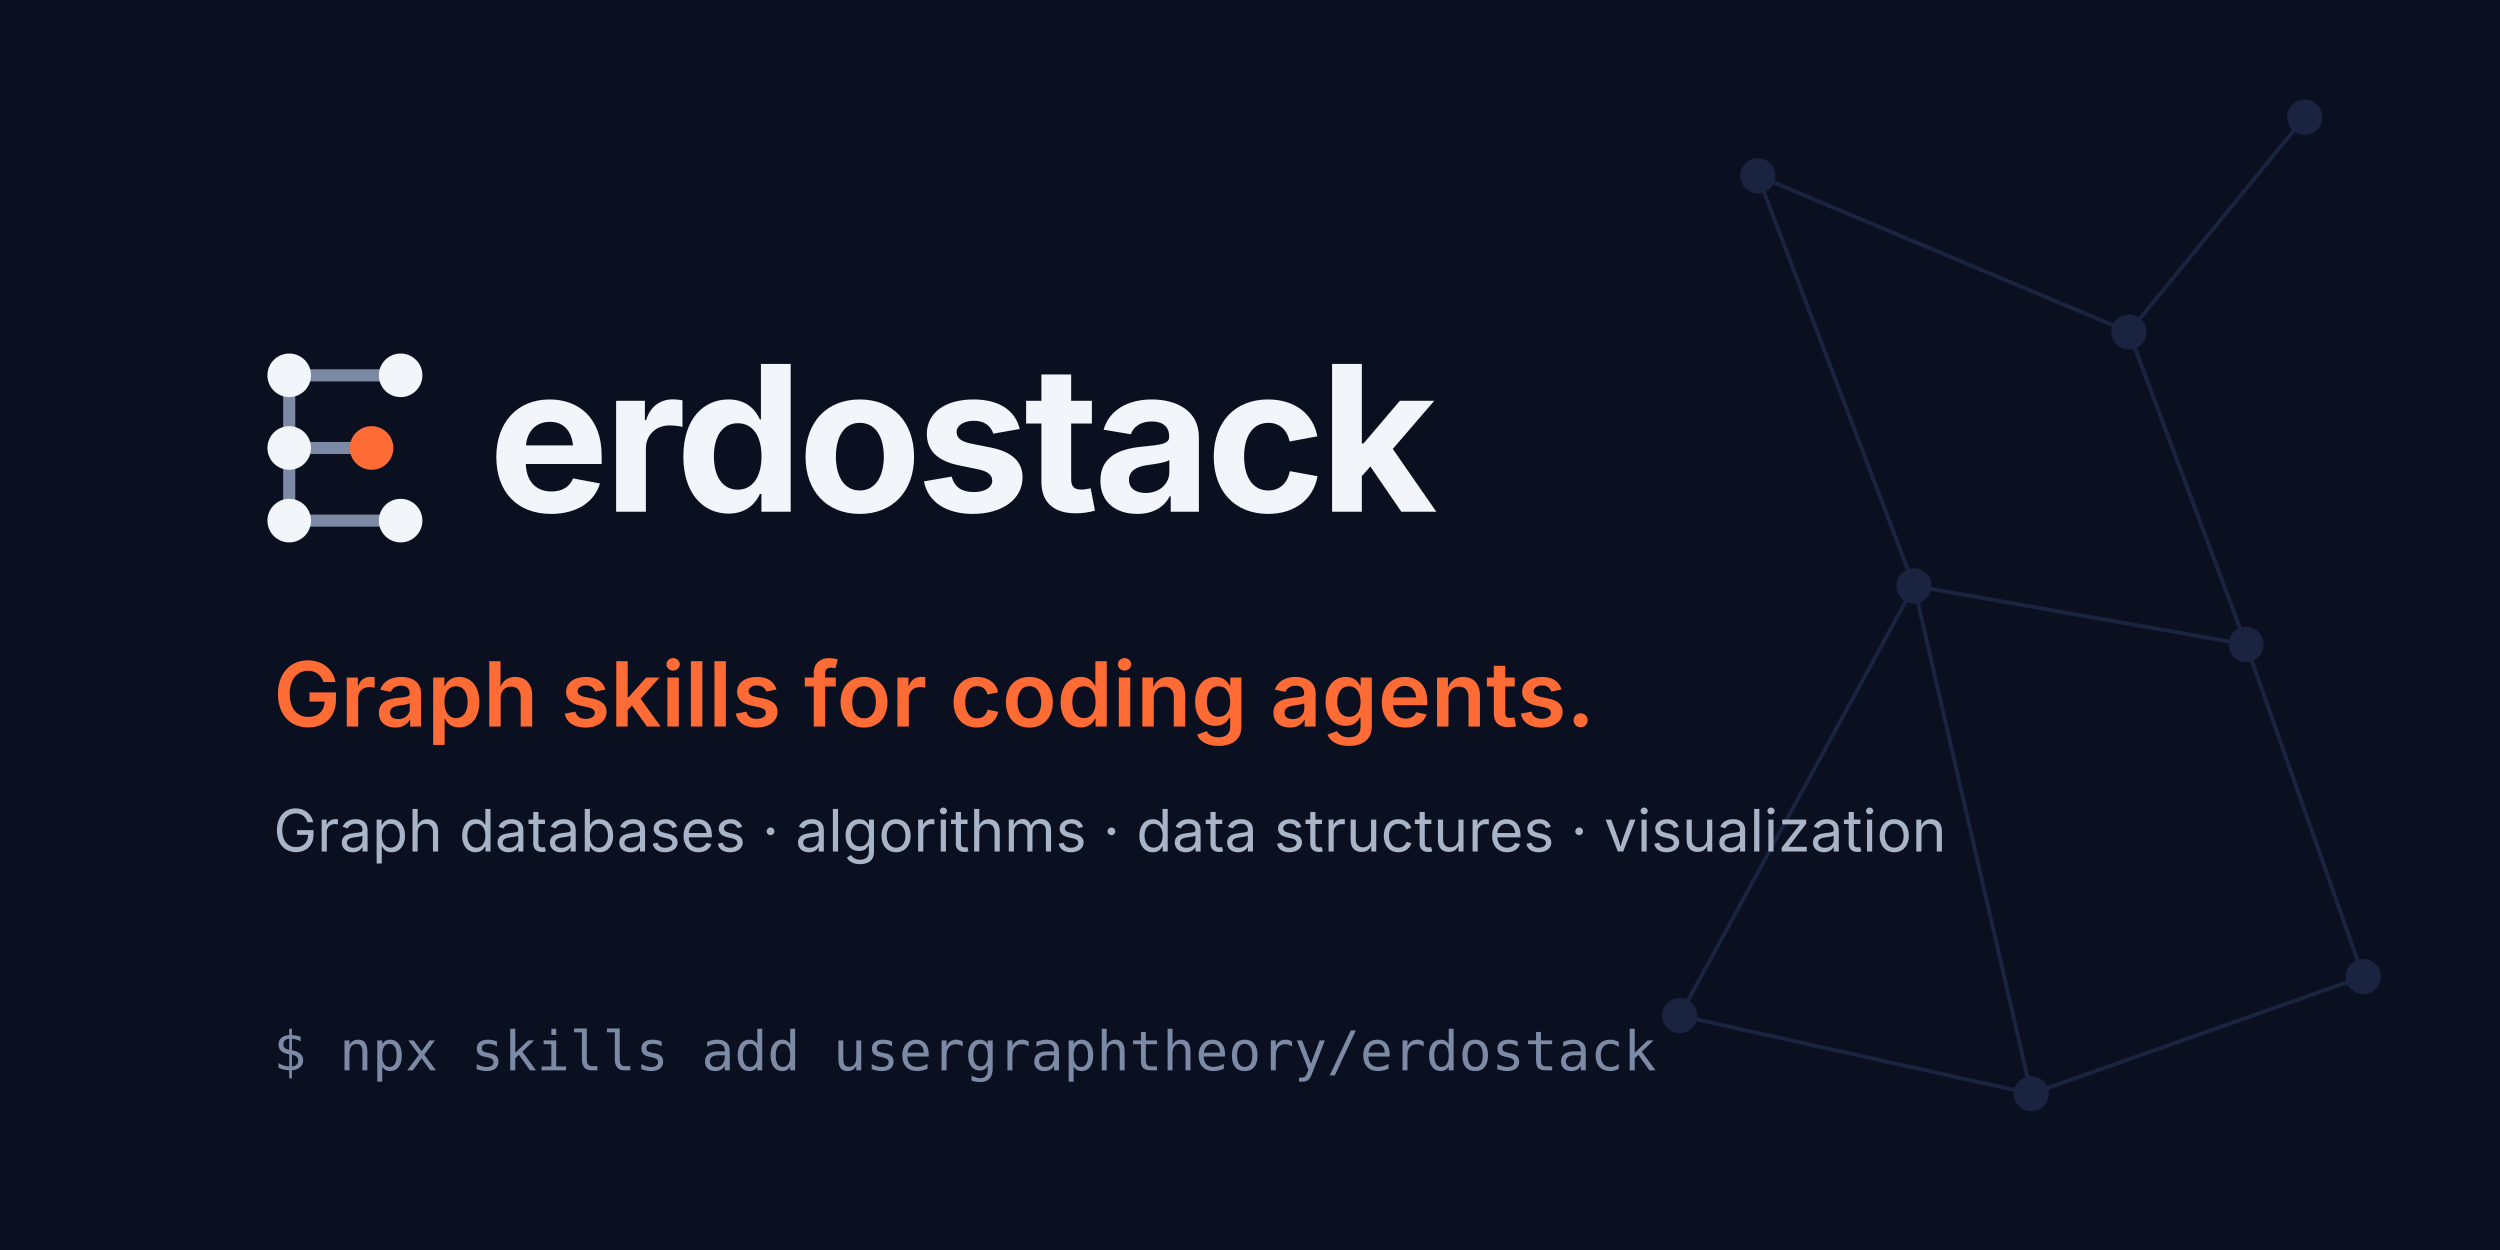
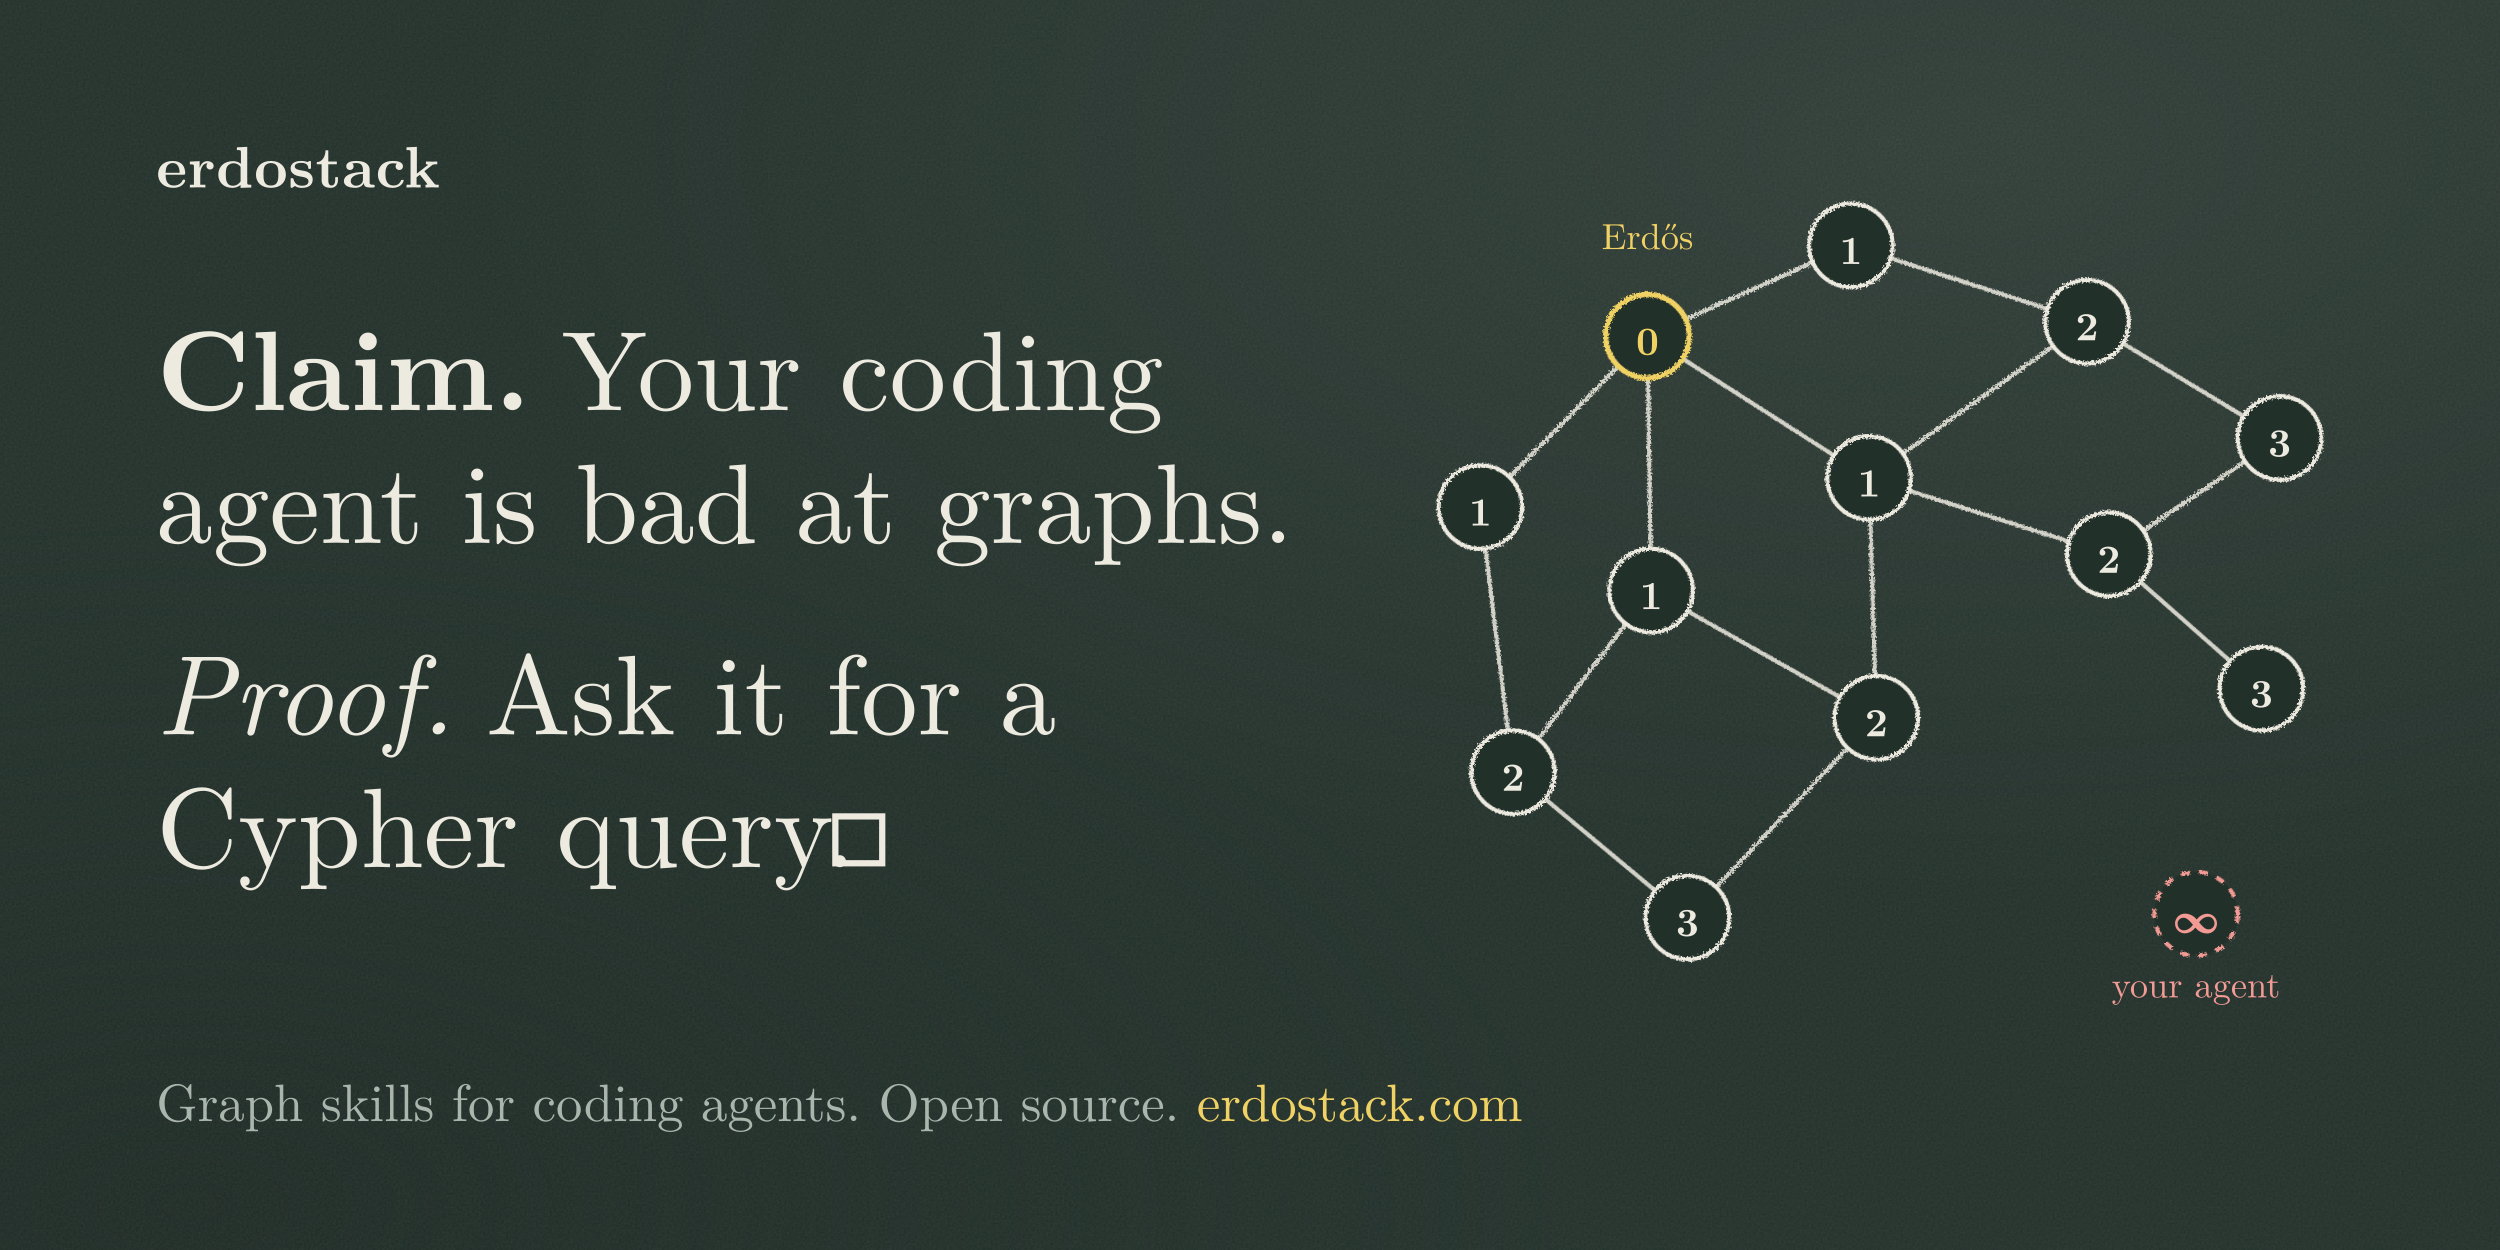
- <svg xmlns="http://www.w3.org/2000/svg" viewBox="0 0 1280 640" width="1280" height="640">
-   <rect width="1280" height="640" fill="#0B1020" />
-   <g fill="none" stroke="#1A2340" stroke-width="2">
-     <path d="M900 90L1090 170L1180 60M1090 170L1150 330L980 300L900 90M1150 330L1210 500L1040 560L980 300M1040 560L860 520L980 300" />
+ <svg xmlns="http://www.w3.org/2000/svg" viewBox="0 0 1280 640" width="1280" height="640" role="img" aria-labelledby="t">
+   <defs>
+     <filter id="dusts" x="0" y="0" width="100%" height="100%">
+       <feTurbulence type="fractalNoise" baseFrequency=".85" numOctaves="2" stitchTiles="stitch" />
+       <feColorMatrix values="0 0 0 0 1  0 0 0 0 1  0 0 0 0 1  0 0 0 .07 0" />
+     </filter>
+     <radialGradient id="lightAs" cx="78%" cy="12%" r="60%">
+       <stop offset="0" stop-color="#edeae0" stop-opacity=".07" />
+       <stop offset="1" stop-color="#edeae0" stop-opacity="0" />
+     </radialGradient>
+     <radialGradient id="lightBs" cx="8%" cy="96%" r="55%">
+       <stop offset="0" stop-color="#1b2621" stop-opacity=".55" />
+       <stop offset="1" stop-color="#1b2621" stop-opacity="0" />
+     </radialGradient>
+     <filter id="chalks" x="-5%" y="-5%" width="110%" height="110%">
+       <feTurbulence type="fractalNoise" baseFrequency=".9" numOctaves="2" seed="7" result="n" />
+       <feDisplacementMap in="SourceGraphic" in2="n" scale="2.6" />
+     </filter>
+   </defs>
+   <rect width="1280" height="640" fill="#22302a" />
+   <rect width="1280" height="640" fill="url(#lightBs)" />
+   <rect width="1280" height="640" fill="url(#lightAs)" />
+   <rect width="1280" height="640" filter="url(#dusts)" />
+   <text x="80" y="96" font-family="'LM Roman','Latin Modern Roman','CMU Serif',Cambria,'Times New Roman',serif" font-weight="700" font-size="30" fill="#edeae0" letter-spacing=".3">erdostack</text>
+   <g font-family="'LM Roman Display','LM Roman','Latin Modern Roman','CMU Serif',Cambria,'Times New Roman',serif" font-size="58" fill="#edeae0">
+     <text x="80" y="210">
+       <tspan font-family="'LM Roman','Latin Modern Roman','CMU Serif',Cambria,'Times New Roman',serif" font-weight="700">Claim.</tspan>
+       <tspan x="287.7">Your coding</tspan>
+     </text>
+     <text x="80" y="278">agent is bad at graphs.</text>
+     <text x="80" y="376">
+       <tspan font-family="'LM Roman','Latin Modern Roman','CMU Serif',Cambria,'Times New Roman',serif" font-style="italic">Proof.</tspan>
+       <tspan x="248.8">Ask it for a</tspan>
+     </text>
+     <text x="80" y="444">Cypher query.</text>
  </g>
-   <g fill="#1A2340">
-     <circle cx="900" cy="90" r="9" />
-     <circle cx="1090" cy="170" r="9" />
-     <circle cx="1180" cy="60" r="9" />
-     <circle cx="1150" cy="330" r="9" />
-     <circle cx="980" cy="300" r="9" />
-     <circle cx="1210" cy="500" r="9" />
-     <circle cx="1040" cy="560" r="9" />
-     <circle cx="860" cy="520" r="9" />
+   <rect x="427.7" y="418" width="24" height="24" fill="none" stroke="#edeae0" stroke-width="3.2" />
+   <text x="80" y="574" font-family="'LM Roman','Latin Modern Roman','CMU Serif',Cambria,'Times New Roman',serif" font-size="27" fill="#aab6ad">Graph skills for coding agents. Open source. <tspan x="612.8" fill="#f0d264">erdostack.com</tspan>
+   </text>
+   <g transform="translate(704 68) scale(.93)">
+     <g filter="url(#chalks)" stroke="#edeae0" stroke-width="2.3" stroke-linecap="round" opacity=".86">
+       <line x1="150" y1="112" x2="58" y2="206" />
+       <line x1="150" y1="112" x2="262" y2="62" />
+       <line x1="150" y1="112" x2="272" y2="190" />
+       <line x1="150" y1="112" x2="152" y2="252" />
+       <line x1="262" y1="62" x2="392" y2="104" />
+       <line x1="272" y1="190" x2="392" y2="104" />
+       <line x1="272" y1="190" x2="404" y2="232" />
+       <line x1="272" y1="190" x2="276" y2="322" />
+       <line x1="152" y1="252" x2="276" y2="322" />
+       <line x1="152" y1="252" x2="76" y2="352" />
+       <line x1="58" y1="206" x2="76" y2="352" />
+       <line x1="392" y1="104" x2="498" y2="168" />
+       <line x1="404" y1="232" x2="498" y2="168" />
+       <line x1="404" y1="232" x2="488" y2="306" />
+       <line x1="276" y1="322" x2="172" y2="432" />
+       <line x1="76" y1="352" x2="172" y2="432" />
+     </g>
+     <circle cx="150" cy="112" r="23" fill="#22302a" stroke="#f0d264" stroke-width="3" filter="url(#chalks)" />
+     <text x="150" y="113" font-family="'LM Roman','Latin Modern Roman','CMU Serif',Cambria,'Times New Roman',serif" font-weight="700" font-size="22" fill="#f0d264" text-anchor="middle" dominant-baseline="central">0</text>
+     <circle cx="58" cy="206" r="23" fill="#22302a" stroke="#edeae0" stroke-width="2.3" filter="url(#chalks)" />
+     <text x="58" y="207" font-family="'LM Roman','Latin Modern Roman','CMU Serif',Cambria,'Times New Roman',serif" font-weight="700" font-size="22" fill="#edeae0" text-anchor="middle" dominant-baseline="central">1</text>
+     <circle cx="262" cy="62" r="23" fill="#22302a" stroke="#edeae0" stroke-width="2.3" filter="url(#chalks)" />
+     <text x="262" y="63" font-family="'LM Roman','Latin Modern Roman','CMU Serif',Cambria,'Times New Roman',serif" font-weight="700" font-size="22" fill="#edeae0" text-anchor="middle" dominant-baseline="central">1</text>
+     <circle cx="272" cy="190" r="23" fill="#22302a" stroke="#edeae0" stroke-width="2.3" filter="url(#chalks)" />
+     <text x="272" y="191" font-family="'LM Roman','Latin Modern Roman','CMU Serif',Cambria,'Times New Roman',serif" font-weight="700" font-size="22" fill="#edeae0" text-anchor="middle" dominant-baseline="central">1</text>
+     <circle cx="152" cy="252" r="23" fill="#22302a" stroke="#edeae0" stroke-width="2.3" filter="url(#chalks)" />
+     <text x="152" y="253" font-family="'LM Roman','Latin Modern Roman','CMU Serif',Cambria,'Times New Roman',serif" font-weight="700" font-size="22" fill="#edeae0" text-anchor="middle" dominant-baseline="central">1</text>
+     <circle cx="392" cy="104" r="23" fill="#22302a" stroke="#edeae0" stroke-width="2.3" filter="url(#chalks)" />
+     <text x="392" y="105" font-family="'LM Roman','Latin Modern Roman','CMU Serif',Cambria,'Times New Roman',serif" font-weight="700" font-size="22" fill="#edeae0" text-anchor="middle" dominant-baseline="central">2</text>
+     <circle cx="404" cy="232" r="23" fill="#22302a" stroke="#edeae0" stroke-width="2.3" filter="url(#chalks)" />
+     <text x="404" y="233" font-family="'LM Roman','Latin Modern Roman','CMU Serif',Cambria,'Times New Roman',serif" font-weight="700" font-size="22" fill="#edeae0" text-anchor="middle" dominant-baseline="central">2</text>
+     <circle cx="276" cy="322" r="23" fill="#22302a" stroke="#edeae0" stroke-width="2.3" filter="url(#chalks)" />
+     <text x="276" y="323" font-family="'LM Roman','Latin Modern Roman','CMU Serif',Cambria,'Times New Roman',serif" font-weight="700" font-size="22" fill="#edeae0" text-anchor="middle" dominant-baseline="central">2</text>
+     <circle cx="76" cy="352" r="23" fill="#22302a" stroke="#edeae0" stroke-width="2.3" filter="url(#chalks)" />
+     <text x="76" y="353" font-family="'LM Roman','Latin Modern Roman','CMU Serif',Cambria,'Times New Roman',serif" font-weight="700" font-size="22" fill="#edeae0" text-anchor="middle" dominant-baseline="central">2</text>
+     <circle cx="498" cy="168" r="23" fill="#22302a" stroke="#edeae0" stroke-width="2.3" filter="url(#chalks)" />
+     <text x="498" y="169" font-family="'LM Roman','Latin Modern Roman','CMU Serif',Cambria,'Times New Roman',serif" font-weight="700" font-size="22" fill="#edeae0" text-anchor="middle" dominant-baseline="central">3</text>
+     <circle cx="488" cy="306" r="23" fill="#22302a" stroke="#edeae0" stroke-width="2.3" filter="url(#chalks)" />
+     <text x="488" y="307" font-family="'LM Roman','Latin Modern Roman','CMU Serif',Cambria,'Times New Roman',serif" font-weight="700" font-size="22" fill="#edeae0" text-anchor="middle" dominant-baseline="central">3</text>
+     <circle cx="172" cy="432" r="23" fill="#22302a" stroke="#edeae0" stroke-width="2.3" filter="url(#chalks)" />
+     <text x="172" y="433" font-family="'LM Roman','Latin Modern Roman','CMU Serif',Cambria,'Times New Roman',serif" font-weight="700" font-size="22" fill="#edeae0" text-anchor="middle" dominant-baseline="central">3</text>
+     <circle cx="452" cy="430" r="23" fill="#22302a" stroke="#f29a94" stroke-width="2.3" stroke-dasharray="5 5" filter="url(#chalks)" />
+     <text x="452" y="431" font-family="'LM Roman','Latin Modern Roman','CMU Serif',Cambria,'Times New Roman',serif" font-weight="700" font-size="22" fill="#f29a94" text-anchor="middle" dominant-baseline="central">∞</text>
+     <text x="150" y="64" font-family="'LM Roman','Latin Modern Roman','CMU Serif',Cambria,'Times New Roman',serif" font-size="20" fill="#f0d264" text-anchor="middle">Erdős</text>
+     <text x="452" y="476" font-family="'LM Roman','Latin Modern Roman','CMU Serif',Cambria,'Times New Roman',serif" font-size="20" fill="#f29a94" text-anchor="middle">your agent</text>
  </g>
-   <g transform="translate(96 150) scale(0.62)">
-     <g fill="none" stroke="#7C8AA5" stroke-width="10" stroke-linecap="round">
-       <path d="M84 68v120" />
-       <path d="M84 68h92" />
-       <path d="M84 128h68" />
-       <path d="M84 188h92" />
-     </g>
-     <g fill="#F2F5FA">
-       <circle cx="84" cy="68" r="18" />
-       <circle cx="84" cy="128" r="18" />
-       <circle cx="84" cy="188" r="18" />
-       <circle cx="176" cy="68" r="18" />
-       <circle cx="176" cy="188" r="18" />
-     </g>
-     <circle cx="152" cy="128" r="18" fill="#FF6B35" />
-   </g>
-   <text x="250" y="262" font-family="Inter, 'DejaVu Sans', sans-serif" font-size="104" font-weight="700" fill="#F2F5FA" letter-spacing="-3">erdostack</text>
-   <text x="140" y="372" font-family="Inter, 'DejaVu Sans', sans-serif" font-size="46" font-weight="600" fill="#FF6B35">Graph skills for coding agents.</text>
-   <text x="140" y="436" font-family="Inter, 'DejaVu Sans', sans-serif" font-size="30" fill="#A9B4C8">Graph databases · algorithms · data structures · visualization</text>
-   <text x="140" y="548" font-family="'DejaVu Sans Mono', monospace" font-size="28" fill="#7C8AA5">$ npx skills add usergraphtheory/erdostack</text>
</svg>
